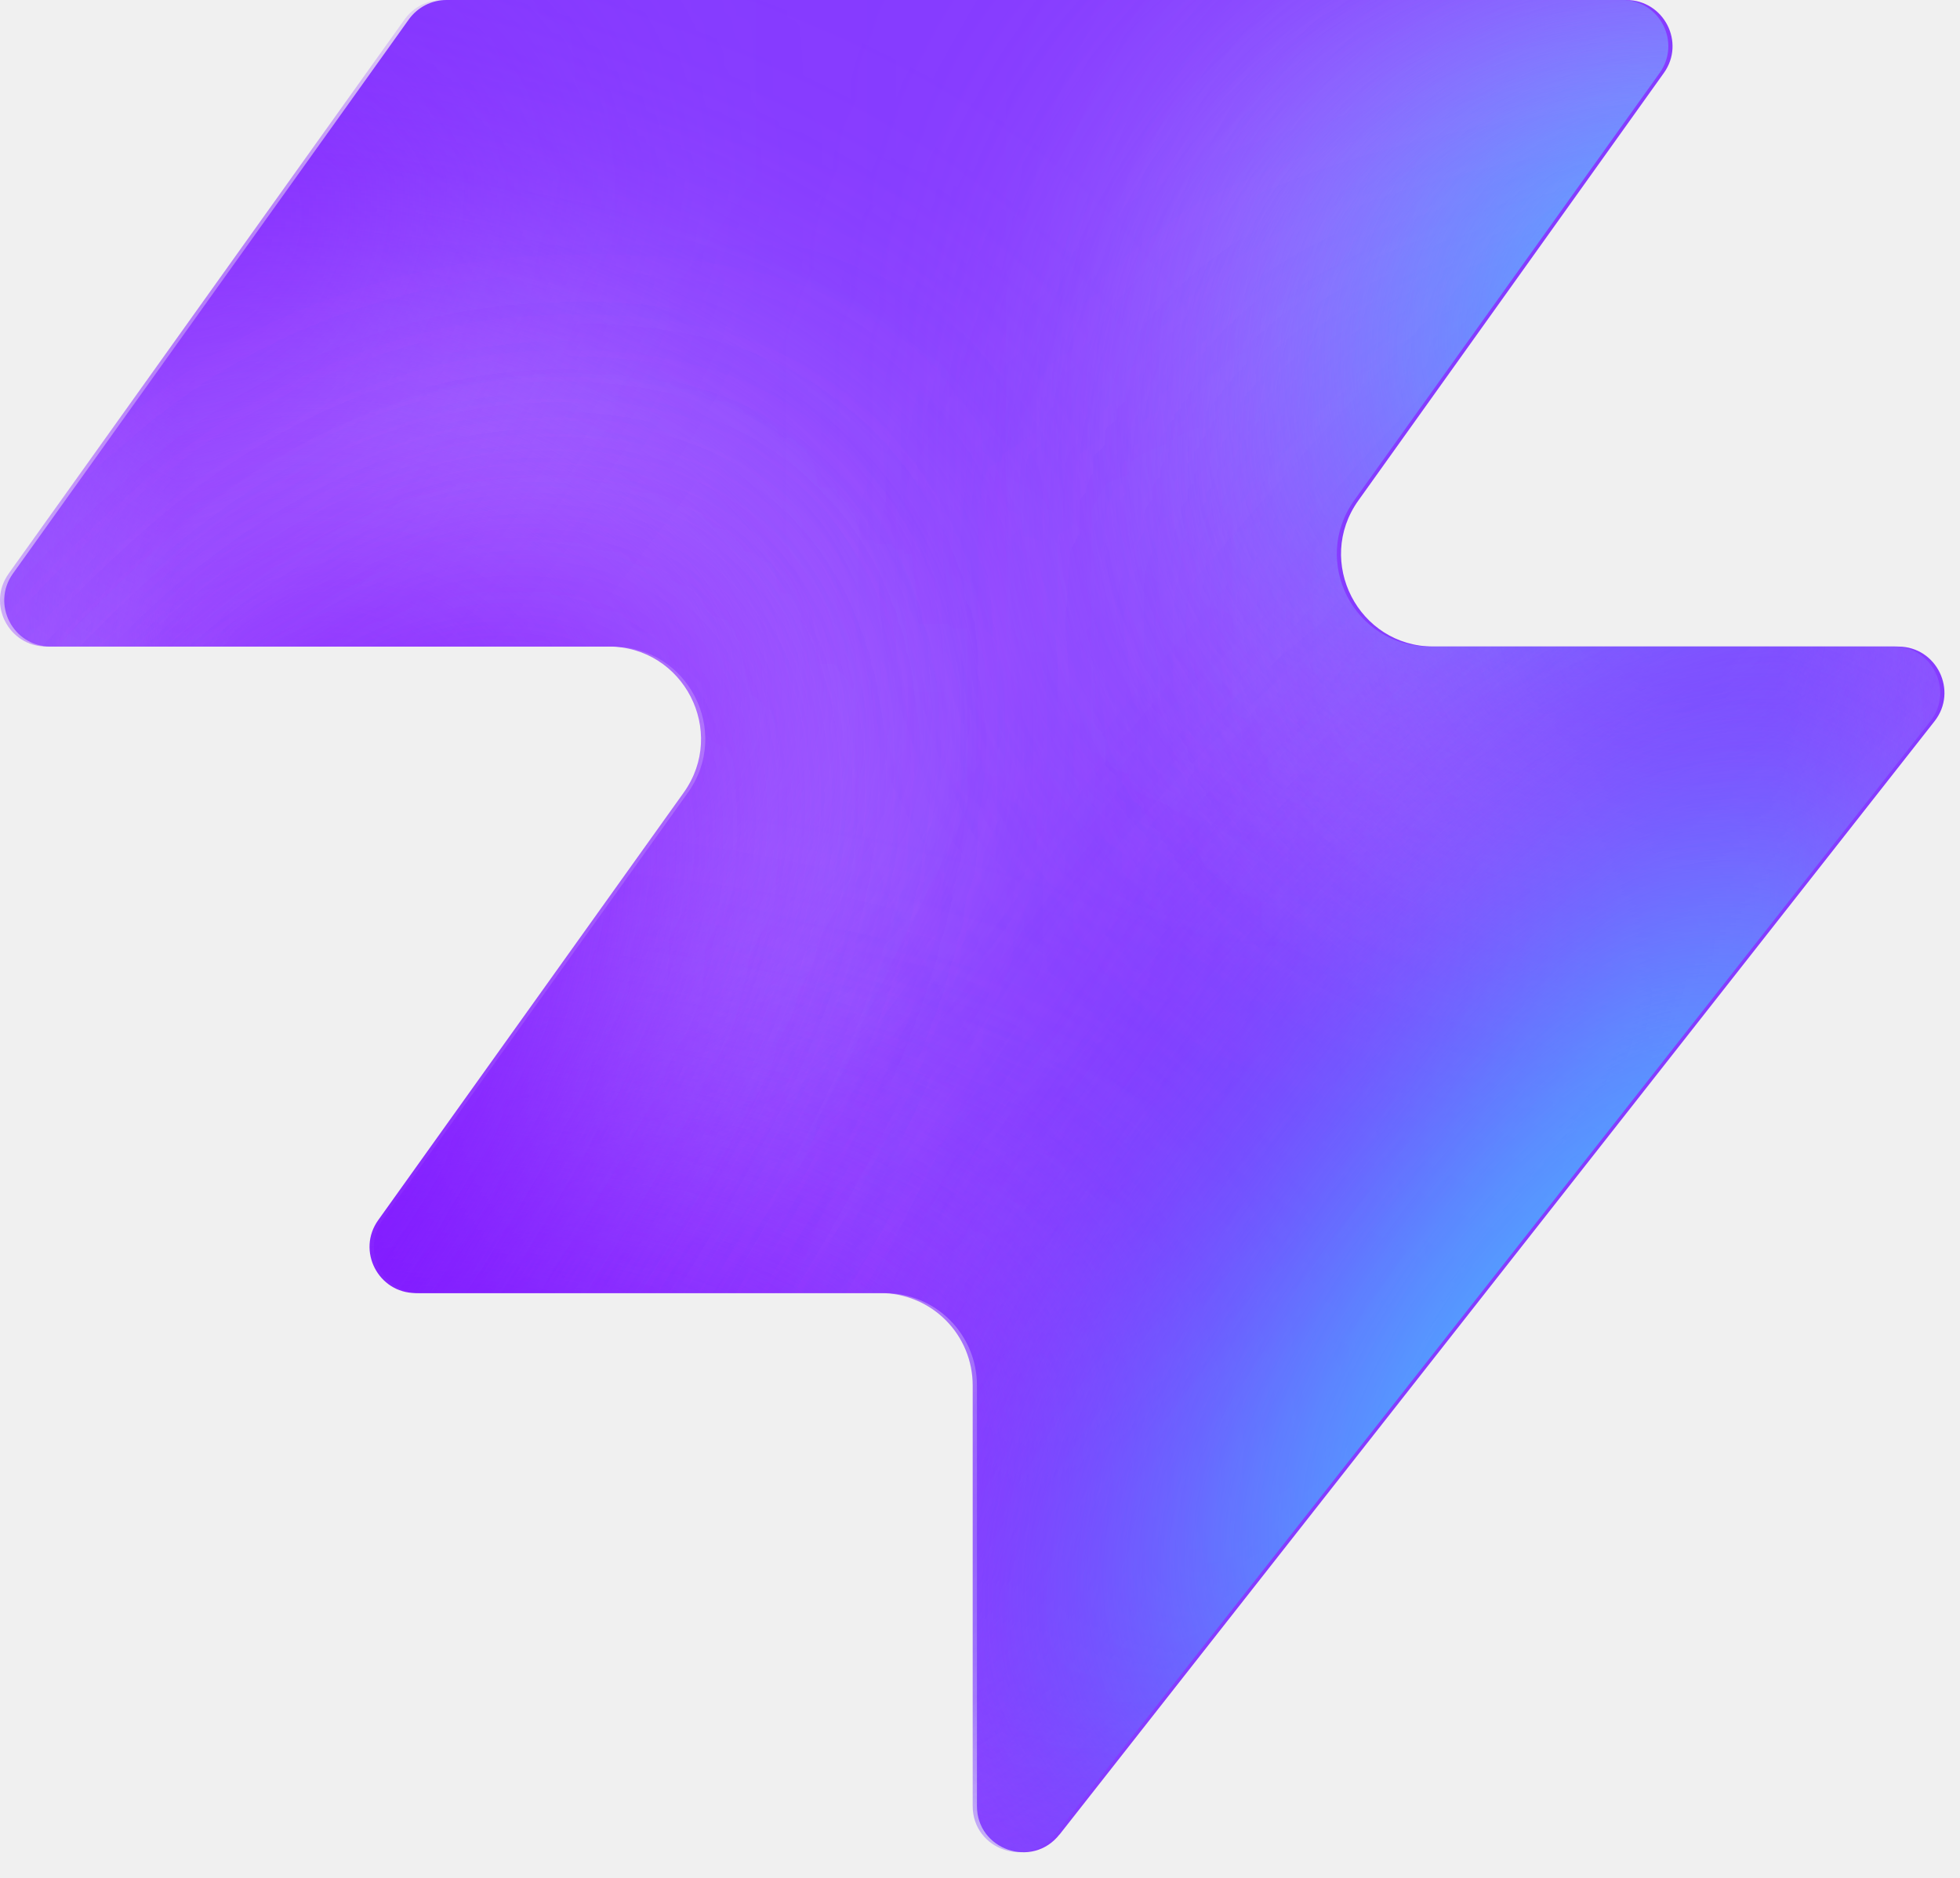
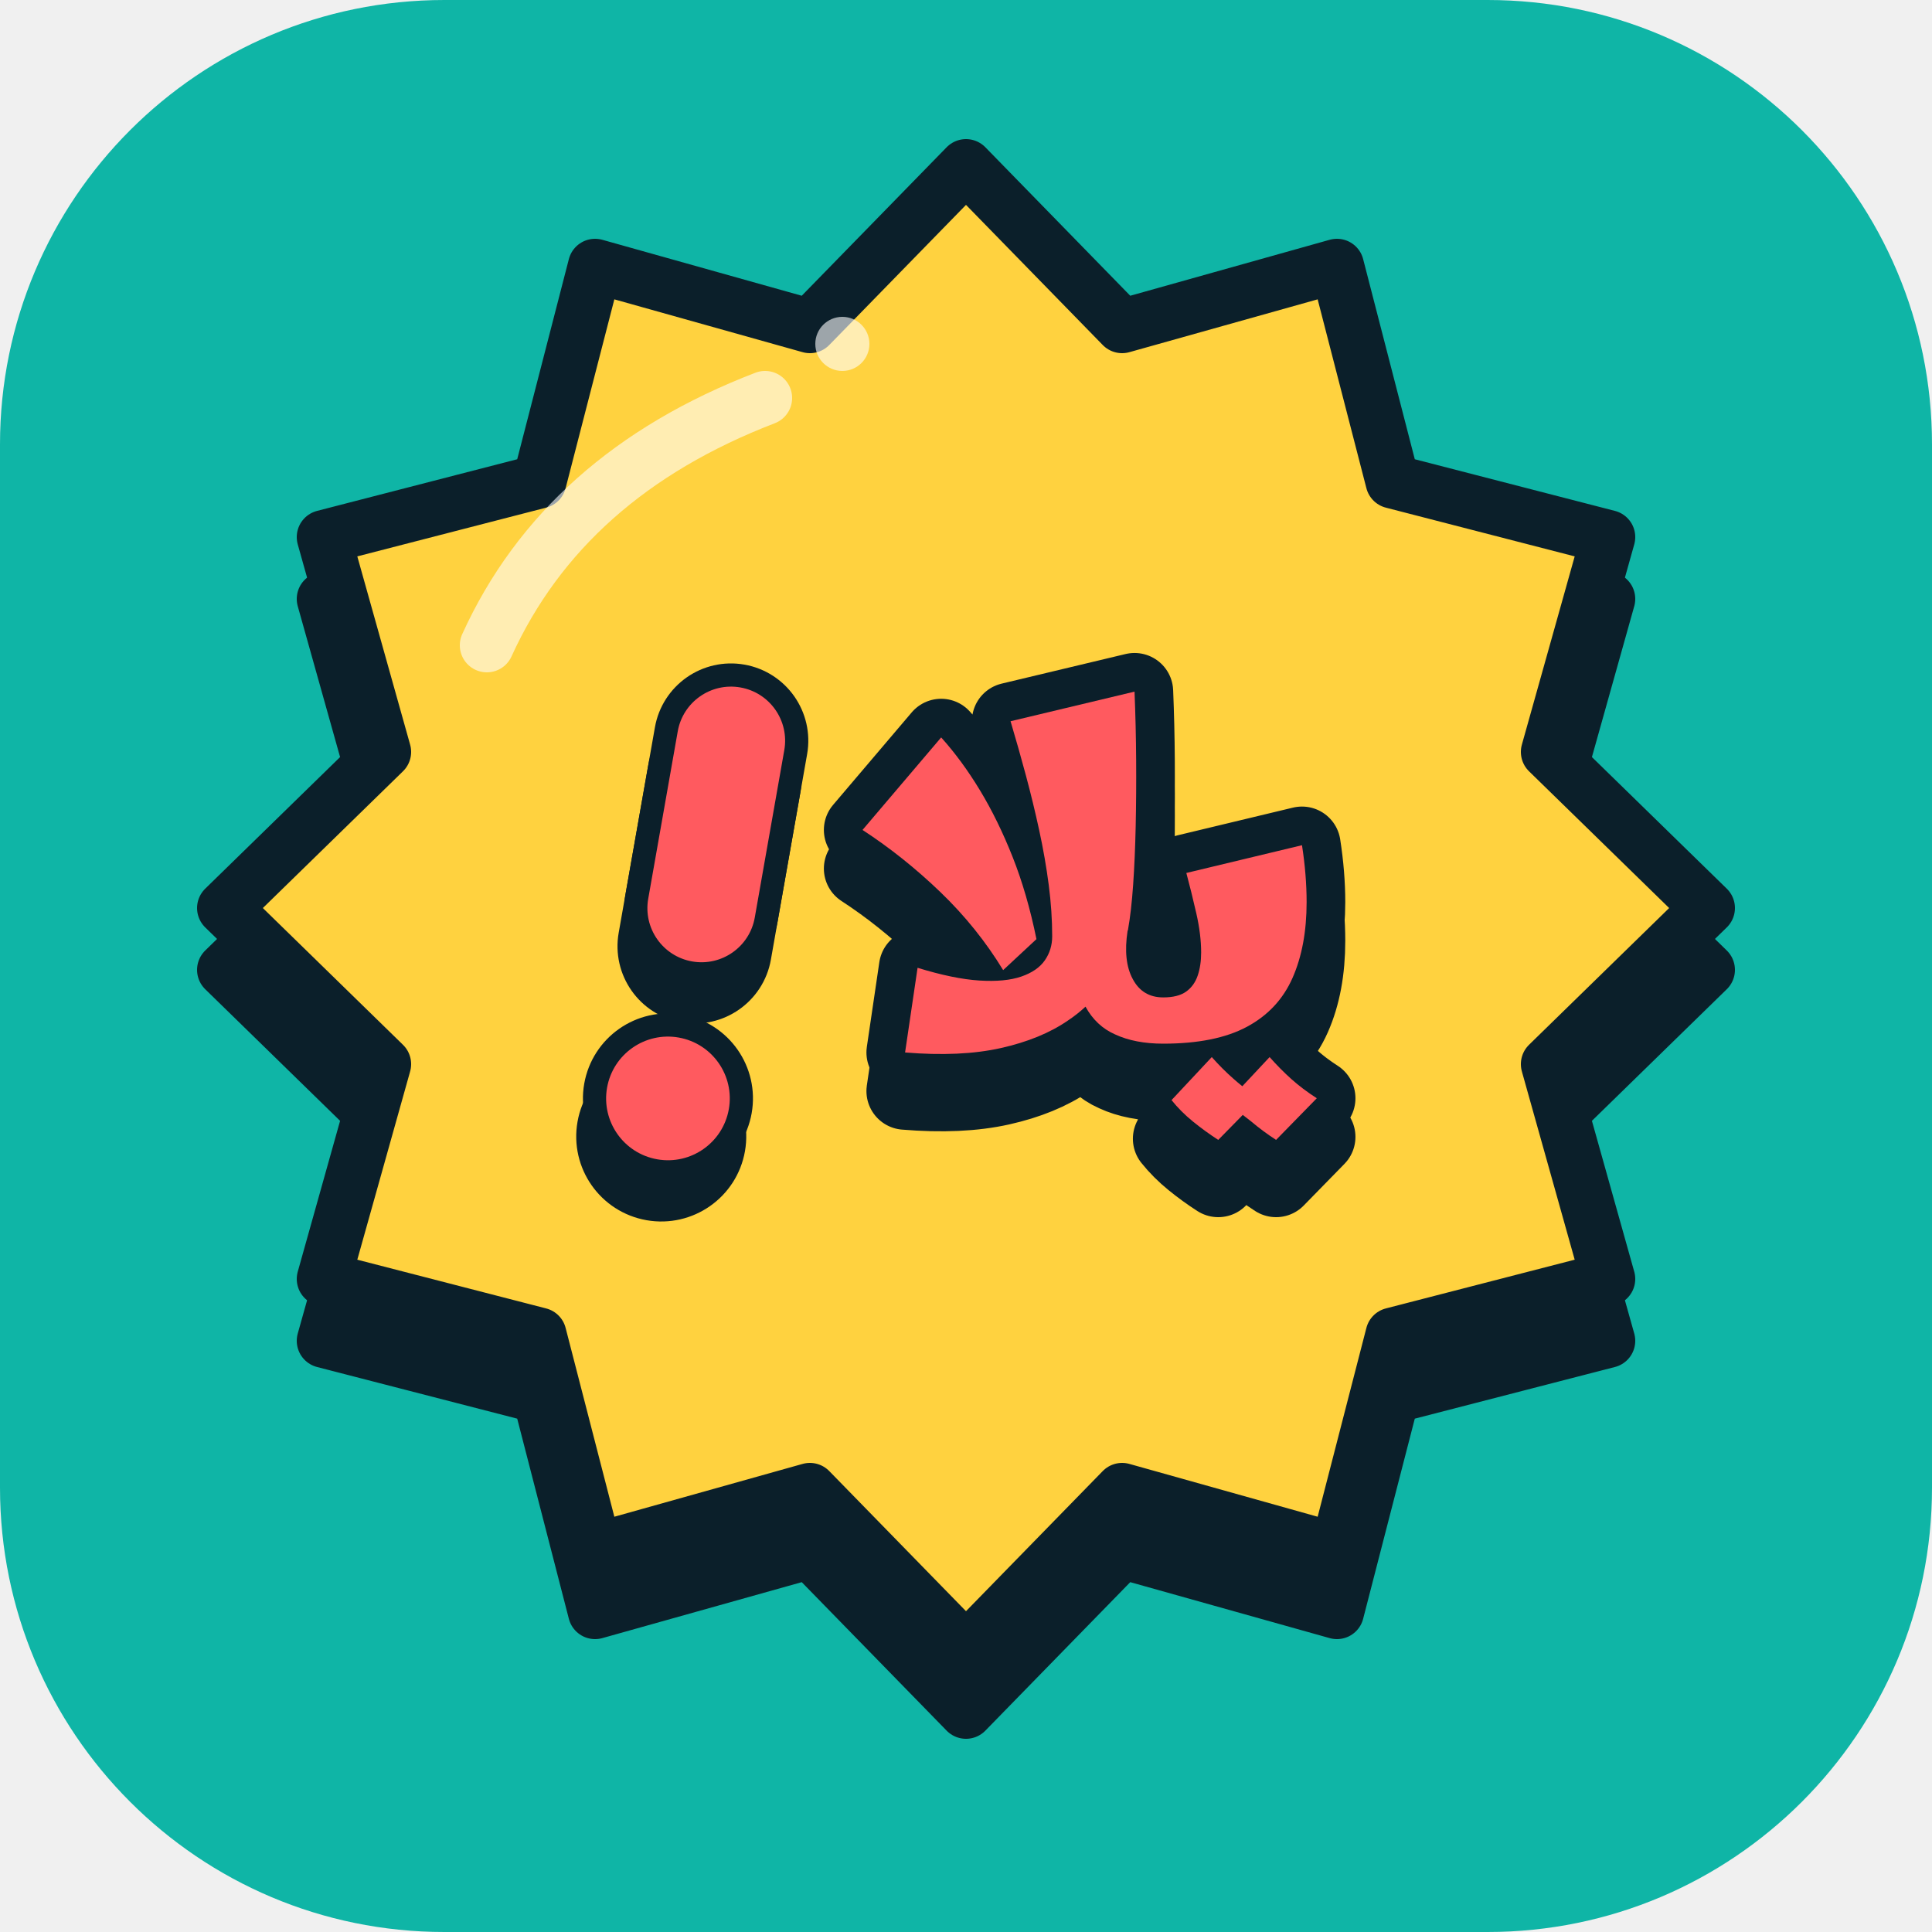
- <svg xmlns="http://www.w3.org/2000/svg" width="48" height="46" fill="none" viewBox="0 0 48 46">
-   <path fill="#863bff" d="M25.946 44.938c-.664.845-2.021.375-2.021-.698V33.937a2.26 2.26 0 0 0-2.262-2.262H10.287c-.92 0-1.456-1.04-.92-1.788l7.48-10.471c1.07-1.497 0-3.578-1.842-3.578H1.237c-.92 0-1.456-1.04-.92-1.788L10.013.474c.214-.297.556-.474.92-.474h28.894c.92 0 1.456 1.04.92 1.788l-7.48 10.471c-1.07 1.498 0 3.579 1.842 3.579h11.377c.943 0 1.473 1.088.89 1.83L25.947 44.94z" style="fill:#863bff;fill:color(display-p3 .525 .23 1);fill-opacity:1" />
-   <mask id="a" width="48" height="46" x="0" y="0" maskUnits="userSpaceOnUse" style="mask-type:alpha">
-     <path fill="#000" d="M25.842 44.938c-.664.844-2.021.375-2.021-.698V33.937a2.26 2.26 0 0 0-2.262-2.262H10.183c-.92 0-1.456-1.04-.92-1.788l7.48-10.471c1.07-1.498 0-3.579-1.842-3.579H1.133c-.92 0-1.456-1.04-.92-1.787L9.91.473c.214-.297.556-.474.92-.474h28.894c.92 0 1.456 1.04.92 1.788l-7.48 10.471c-1.07 1.498 0 3.578 1.842 3.578h11.377c.943 0 1.473 1.088.89 1.832L25.843 44.94z" style="fill:#000;fill-opacity:1" />
-   </mask>
-   <g mask="url(#a)">
-     <g filter="url(#b)">
-       <ellipse cx="5.508" cy="14.704" fill="#ede6ff" rx="5.508" ry="14.704" style="fill:#ede6ff;fill:color(display-p3 .927 .903 1);fill-opacity:1" transform="matrix(.00324 1 1 -.00324 -4.47 31.516)" />
+ <svg xmlns="http://www.w3.org/2000/svg" viewBox="0 0 200 200" role="img" aria-label="أيقونة يلا كلاس" class="yc-art yc-icon">
+   <rect width="200" height="200" rx="46" fill="#0FB5A6" />
+   <g transform="translate(20 14) scale(.8)">
+     <g class="yc-shadow">
+       <polygon points="196,100 175.3,120.2 183.1,148 155.2,155.2 148,183.1 120.2,175.3 100,196 79.8,175.3 52,183.1 44.8,155.2 16.9,148 24.7,120.2 4,100 24.7,79.8 16.9,52 44.8,44.8 52,16.9 79.8,24.7 100,4 120.2,24.7 148,16.9 155.2,44.8 183.1,52 175.3,79.8" transform="translate(0 8)" fill="#0B1F2A" stroke="#0B1F2A" stroke-width="7" stroke-linejoin="round" />
    </g>
-     <g filter="url(#c)">
-       <ellipse cx="10.399" cy="29.851" fill="#ede6ff" rx="10.399" ry="29.851" style="fill:#ede6ff;fill:color(display-p3 .927 .903 1);fill-opacity:1" transform="matrix(.00324 1 1 -.00324 -39.328 7.883)" />
+     <g class="yc-burst">
+       <polygon points="196,100 175.3,120.2 183.1,148 155.2,155.2 148,183.1 120.2,175.3 100,196 79.8,175.3 52,183.1 44.8,155.2 16.9,148 24.7,120.2 4,100 24.7,79.8 16.9,52 44.8,44.8 52,16.9 79.8,24.7 100,4 120.2,24.7 148,16.9 155.2,44.8 183.1,52 175.3,79.8" fill="#FFD23F" stroke="#0B1F2A" stroke-width="7" stroke-linejoin="round" />
    </g>
-     <g filter="url(#d)">
-       <ellipse cx="5.508" cy="30.487" fill="#7e14ff" rx="5.508" ry="30.487" style="fill:#7e14ff;fill:color(display-p3 .492 .077 1);fill-opacity:1" transform="rotate(89.814 -25.913 -14.639)scale(1 -1)" />
+     <g class="yc-shine">
+       <path d="M38 66Q48 44 74 34" fill="none" stroke="#fff" stroke-opacity=".6" stroke-width="7" stroke-linecap="round" />
+       <circle cx="84" cy="27" r="3.5" fill="#fff" fill-opacity=".6" />
    </g>
-     <g filter="url(#e)">
-       <ellipse cx="5.508" cy="30.599" fill="#7e14ff" rx="5.508" ry="30.599" style="fill:#7e14ff;fill:color(display-p3 .492 .077 1);fill-opacity:1" transform="rotate(89.814 -32.644 -3.334)scale(1 -1)" />
+     <g class="yc-word" transform="translate(86.61 117.55) scale(0.5986)">
+       <path d="M9.2 1.9 11.9 -16.4Q19.7 -14.0 25.25 -13.65Q30.8 -13.3 34.3 -14.5Q37.8 -15.7 39.4 -18.0Q41.0 -20.3 41.0 -23.2Q41.0 -28.6 40.25 -34.35Q39.5 -40.1 38.2 -46.1Q36.9 -52.1 35.3 -58.05Q33.7 -64.0 32.0 -69.7L58.8 -76.1Q59.1 -68.8 59.15 -61.35Q59.2 -53.9 59.05 -47.0Q58.9 -40.1 58.5 -34.35Q58.1 -28.6 57.4 -24.7Q57.4 -24.5 57.3 -24.4Q56.3 -17.9 58.4 -14.0Q60.5 -10.0 65.0 -10.0L67.0 -5.0L65.0 0.0Q58.9 0.0 54.6 -2.0Q50.5 -3.8 48.2 -8.0Q46.5 -6.4 44.4 -5.0Q38.6 -1.0 29.9 0.95Q21.2 2.9 9.2 1.9ZM30.4 -15.9Q24.8 -25.1 16.85 -32.75Q8.9 -40.4 0.0 -46.2L17.0 -66.2Q21.5 -61.2 25.4 -54.75Q29.3 -48.3 32.45 -40.35Q35.6 -32.4 37.6 -22.6Z M65.0 0.0V-10.0Q68.2 -10.0 69.95 -11.25Q71.7 -12.5 72.45 -14.7Q73.2 -16.9 73.2 -19.7Q73.2 -23.6 72.15 -28.2Q71.1 -32.8 70.0 -36.9L95.0 -42.9Q95.5 -39.7 95.75 -36.6Q96.0 -33.5 96.0 -30.6Q96.0 -21.1 92.95 -14.2Q89.9 -7.3 83.1 -3.65Q76.3 0.0 65.0 0.0ZM76.9 20.8Q74.1 19.0 71.45 16.85Q68.8 14.7 66.8 12.2L75.5 2.9Q77.8 5.5 80.2 7.6Q81.1 8.4 82.1 9.2L88.0 2.9Q90.3 5.5 92.7 7.65Q95.1 9.8 98.2 11.8L89.4 20.8Q86.6 19.0 84.0 16.8Q83.1 16.1 82.2 15.4Z" transform="translate(0 8.35)" fill="#0B1F2A" stroke="#0B1F2A" stroke-width="16.71" stroke-linejoin="round" />
+       <path d="M9.2 1.9 11.9 -16.4Q19.7 -14.0 25.25 -13.65Q30.8 -13.3 34.3 -14.5Q37.8 -15.7 39.4 -18.0Q41.0 -20.3 41.0 -23.2Q41.0 -28.6 40.25 -34.35Q39.5 -40.1 38.2 -46.1Q36.9 -52.1 35.3 -58.05Q33.7 -64.0 32.0 -69.7L58.8 -76.1Q59.1 -68.8 59.15 -61.35Q59.2 -53.9 59.05 -47.0Q58.9 -40.1 58.5 -34.35Q58.1 -28.6 57.4 -24.7Q57.4 -24.5 57.3 -24.4Q56.3 -17.9 58.4 -14.0Q60.5 -10.0 65.0 -10.0L67.0 -5.0L65.0 0.0Q58.9 0.0 54.6 -2.0Q50.5 -3.8 48.2 -8.0Q46.5 -6.4 44.4 -5.0Q38.6 -1.0 29.9 0.95Q21.2 2.9 9.2 1.9ZM30.4 -15.9Q24.8 -25.1 16.85 -32.75Q8.9 -40.4 0.0 -46.2L17.0 -66.2Q21.5 -61.2 25.4 -54.75Q29.3 -48.3 32.45 -40.35Q35.6 -32.4 37.6 -22.6Z M65.0 0.0V-10.0Q68.2 -10.0 69.95 -11.25Q71.7 -12.5 72.45 -14.7Q73.2 -16.9 73.2 -19.7Q73.2 -23.6 72.15 -28.2Q71.1 -32.8 70.0 -36.9L95.0 -42.9Q95.5 -39.7 95.75 -36.6Q96.0 -33.5 96.0 -30.6Q96.0 -21.1 92.95 -14.2Q89.9 -7.3 83.1 -3.65Q76.3 0.0 65.0 0.0ZM76.9 20.8Q74.1 19.0 71.45 16.85Q68.8 14.7 66.8 12.2L75.5 2.9Q77.8 5.5 80.2 7.6Q81.1 8.4 82.1 9.2L88.0 2.9Q90.3 5.5 92.7 7.65Q95.1 9.8 98.2 11.8L89.4 20.8Q86.6 19.0 84.0 16.8Q83.1 16.1 82.2 15.4Z" fill="#0B1F2A" stroke="#0B1F2A" stroke-width="16.71" stroke-linejoin="round" />
+       <path d="M9.2 1.9 11.9 -16.4Q19.7 -14.0 25.25 -13.65Q30.8 -13.3 34.3 -14.5Q37.8 -15.7 39.4 -18.0Q41.0 -20.3 41.0 -23.2Q41.0 -28.6 40.25 -34.35Q39.5 -40.1 38.2 -46.1Q36.9 -52.1 35.3 -58.05Q33.7 -64.0 32.0 -69.7L58.8 -76.1Q59.1 -68.8 59.15 -61.35Q59.2 -53.9 59.05 -47.0Q58.9 -40.1 58.5 -34.35Q58.1 -28.6 57.4 -24.7Q57.4 -24.5 57.3 -24.4Q56.3 -17.9 58.4 -14.0Q60.5 -10.0 65.0 -10.0L67.0 -5.0L65.0 0.0Q58.9 0.0 54.6 -2.0Q50.5 -3.8 48.2 -8.0Q46.5 -6.4 44.4 -5.0Q38.6 -1.0 29.9 0.95Q21.2 2.9 9.2 1.9ZM30.4 -15.9Q24.8 -25.1 16.85 -32.75Q8.9 -40.4 0.0 -46.2L17.0 -66.2Q21.5 -61.2 25.4 -54.75Q29.3 -48.3 32.45 -40.35Q35.6 -32.4 37.6 -22.6Z M65.0 0.0V-10.0Q68.2 -10.0 69.95 -11.25Q71.7 -12.5 72.45 -14.7Q73.2 -16.9 73.2 -19.7Q73.2 -23.6 72.15 -28.2Q71.1 -32.8 70.0 -36.9L95.0 -42.9Q95.5 -39.7 95.75 -36.6Q96.0 -33.5 96.0 -30.6Q96.0 -21.1 92.95 -14.2Q89.9 -7.3 83.1 -3.65Q76.3 0.0 65.0 0.0ZM76.9 20.8Q74.1 19.0 71.45 16.85Q68.8 14.7 66.8 12.2L75.5 2.9Q77.8 5.5 80.2 7.6Q81.1 8.4 82.1 9.2L88.0 2.9Q90.3 5.5 92.7 7.65Q95.1 9.8 98.2 11.8L89.4 20.8Q86.6 19.0 84.0 16.8Q83.1 16.1 82.2 15.4Z" fill="#FF5A5F" />
    </g>
-     <g filter="url(#f)">
-       <ellipse cx="5.508" cy="30.599" fill="#7e14ff" rx="5.508" ry="30.599" style="fill:#7e14ff;fill:color(display-p3 .492 .077 1);fill-opacity:1" transform="matrix(.00324 1 1 -.00324 -34.34 30.47)" />
-     </g>
-     <g filter="url(#g)">
-       <ellipse cx="14.072" cy="22.078" fill="#ede6ff" rx="14.072" ry="22.078" style="fill:#ede6ff;fill:color(display-p3 .927 .903 1);fill-opacity:1" transform="rotate(93.35 24.506 48.493)scale(-1 1)" />
-     </g>
-     <g filter="url(#h)">
-       <ellipse cx="3.47" cy="21.501" fill="#7e14ff" rx="3.47" ry="21.501" style="fill:#7e14ff;fill:color(display-p3 .492 .077 1);fill-opacity:1" transform="rotate(89.009 28.708 47.59)scale(-1 1)" />
-     </g>
-     <g filter="url(#i)">
-       <ellipse cx="3.47" cy="21.501" fill="#7e14ff" rx="3.47" ry="21.501" style="fill:#7e14ff;fill:color(display-p3 .492 .077 1);fill-opacity:1" transform="rotate(89.009 28.708 47.59)scale(-1 1)" />
-     </g>
-     <g filter="url(#j)">
-       <ellipse cx=".387" cy="8.972" fill="#7e14ff" rx="4.407" ry="29.108" style="fill:#7e14ff;fill:color(display-p3 .492 .077 1);fill-opacity:1" transform="rotate(39.51 .387 8.972)" />
-     </g>
-     <g filter="url(#k)">
-       <ellipse cx="47.523" cy="-6.092" fill="#7e14ff" rx="4.407" ry="29.108" style="fill:#7e14ff;fill:color(display-p3 .492 .077 1);fill-opacity:1" transform="rotate(37.892 47.523 -6.092)" />
-     </g>
-     <g filter="url(#l)">
-       <ellipse cx="41.412" cy="6.333" fill="#47bfff" rx="5.971" ry="9.665" style="fill:#47bfff;fill:color(display-p3 .28 .748 1);fill-opacity:1" transform="rotate(37.892 41.412 6.333)" />
-     </g>
-     <g filter="url(#m)">
-       <ellipse cx="-1.879" cy="38.332" fill="#7e14ff" rx="4.407" ry="29.108" style="fill:#7e14ff;fill:color(display-p3 .492 .077 1);fill-opacity:1" transform="rotate(37.892 -1.88 38.332)" />
-     </g>
-     <g filter="url(#n)">
-       <ellipse cx="-1.879" cy="38.332" fill="#7e14ff" rx="4.407" ry="29.108" style="fill:#7e14ff;fill:color(display-p3 .492 .077 1);fill-opacity:1" transform="rotate(37.892 -1.88 38.332)" />
-     </g>
-     <g filter="url(#o)">
-       <ellipse cx="35.651" cy="29.907" fill="#7e14ff" rx="4.407" ry="29.108" style="fill:#7e14ff;fill:color(display-p3 .492 .077 1);fill-opacity:1" transform="rotate(37.892 35.651 29.907)" />
-     </g>
-     <g filter="url(#p)">
-       <ellipse cx="38.418" cy="32.4" fill="#47bfff" rx="5.971" ry="15.297" style="fill:#47bfff;fill:color(display-p3 .28 .748 1);fill-opacity:1" transform="rotate(37.892 38.418 32.4)" />
+     <g transform="rotate(10 65.6 101)">
+       <g class="yc-bang">
+         <g transform="translate(0 5)" fill="#0B1F2A" stroke="#0B1F2A" stroke-width="6" stroke-linejoin="round">
+           <rect x="58.6" y="71" width="14" height="36" rx="7" />
+           <circle cx="65.6" cy="125" r="8" />
+         </g>
+         <g fill="#0B1F2A" stroke="#0B1F2A" stroke-width="6" stroke-linejoin="round">
+           <rect x="58.6" y="71" width="14" height="36" rx="7" />
+           <circle cx="65.6" cy="125" r="8" />
+         </g>
+         <g fill="#FF5A5F">
+           <rect x="58.6" y="71" width="14" height="36" rx="7" />
+           <circle cx="65.6" cy="125" r="8" />
+         </g>
+       </g>
    </g>
  </g>
-   <defs>
-     <filter id="b" width="60.045" height="41.654" x="-19.77" y="16.149" color-interpolation-filters="sRGB" filterUnits="userSpaceOnUse">
-       <feFlood flood-opacity="0" result="BackgroundImageFix" />
-       <feBlend in="SourceGraphic" in2="BackgroundImageFix" result="shape" />
-       <feGaussianBlur result="effect1_foregroundBlur_2002_17158" stdDeviation="7.659" />
-     </filter>
-     <filter id="c" width="90.34" height="51.437" x="-54.613" y="-7.533" color-interpolation-filters="sRGB" filterUnits="userSpaceOnUse">
-       <feFlood flood-opacity="0" result="BackgroundImageFix" />
-       <feBlend in="SourceGraphic" in2="BackgroundImageFix" result="shape" />
-       <feGaussianBlur result="effect1_foregroundBlur_2002_17158" stdDeviation="7.659" />
-     </filter>
-     <filter id="d" width="79.355" height="29.4" x="-49.64" y="2.03" color-interpolation-filters="sRGB" filterUnits="userSpaceOnUse">
-       <feFlood flood-opacity="0" result="BackgroundImageFix" />
-       <feBlend in="SourceGraphic" in2="BackgroundImageFix" result="shape" />
-       <feGaussianBlur result="effect1_foregroundBlur_2002_17158" stdDeviation="4.596" />
-     </filter>
-     <filter id="e" width="79.579" height="29.4" x="-45.045" y="20.029" color-interpolation-filters="sRGB" filterUnits="userSpaceOnUse">
-       <feFlood flood-opacity="0" result="BackgroundImageFix" />
-       <feBlend in="SourceGraphic" in2="BackgroundImageFix" result="shape" />
-       <feGaussianBlur result="effect1_foregroundBlur_2002_17158" stdDeviation="4.596" />
-     </filter>
-     <filter id="f" width="79.579" height="29.4" x="-43.513" y="21.178" color-interpolation-filters="sRGB" filterUnits="userSpaceOnUse">
-       <feFlood flood-opacity="0" result="BackgroundImageFix" />
-       <feBlend in="SourceGraphic" in2="BackgroundImageFix" result="shape" />
-       <feGaussianBlur result="effect1_foregroundBlur_2002_17158" stdDeviation="4.596" />
-     </filter>
-     <filter id="g" width="74.749" height="58.852" x="15.756" y="-17.901" color-interpolation-filters="sRGB" filterUnits="userSpaceOnUse">
-       <feFlood flood-opacity="0" result="BackgroundImageFix" />
-       <feBlend in="SourceGraphic" in2="BackgroundImageFix" result="shape" />
-       <feGaussianBlur result="effect1_foregroundBlur_2002_17158" stdDeviation="7.659" />
-     </filter>
-     <filter id="h" width="61.377" height="25.362" x="23.548" y="2.284" color-interpolation-filters="sRGB" filterUnits="userSpaceOnUse">
-       <feFlood flood-opacity="0" result="BackgroundImageFix" />
-       <feBlend in="SourceGraphic" in2="BackgroundImageFix" result="shape" />
-       <feGaussianBlur result="effect1_foregroundBlur_2002_17158" stdDeviation="4.596" />
-     </filter>
-     <filter id="i" width="61.377" height="25.362" x="23.548" y="2.284" color-interpolation-filters="sRGB" filterUnits="userSpaceOnUse">
-       <feFlood flood-opacity="0" result="BackgroundImageFix" />
-       <feBlend in="SourceGraphic" in2="BackgroundImageFix" result="shape" />
-       <feGaussianBlur result="effect1_foregroundBlur_2002_17158" stdDeviation="4.596" />
-     </filter>
-     <filter id="j" width="56.045" height="63.649" x="-27.636" y="-22.853" color-interpolation-filters="sRGB" filterUnits="userSpaceOnUse">
-       <feFlood flood-opacity="0" result="BackgroundImageFix" />
-       <feBlend in="SourceGraphic" in2="BackgroundImageFix" result="shape" />
-       <feGaussianBlur result="effect1_foregroundBlur_2002_17158" stdDeviation="4.596" />
-     </filter>
-     <filter id="k" width="54.814" height="64.646" x="20.116" y="-38.415" color-interpolation-filters="sRGB" filterUnits="userSpaceOnUse">
-       <feFlood flood-opacity="0" result="BackgroundImageFix" />
-       <feBlend in="SourceGraphic" in2="BackgroundImageFix" result="shape" />
-       <feGaussianBlur result="effect1_foregroundBlur_2002_17158" stdDeviation="4.596" />
-     </filter>
-     <filter id="l" width="33.541" height="35.313" x="24.641" y="-11.323" color-interpolation-filters="sRGB" filterUnits="userSpaceOnUse">
-       <feFlood flood-opacity="0" result="BackgroundImageFix" />
-       <feBlend in="SourceGraphic" in2="BackgroundImageFix" result="shape" />
-       <feGaussianBlur result="effect1_foregroundBlur_2002_17158" stdDeviation="4.596" />
-     </filter>
-     <filter id="m" width="54.814" height="64.646" x="-29.286" y="6.009" color-interpolation-filters="sRGB" filterUnits="userSpaceOnUse">
-       <feFlood flood-opacity="0" result="BackgroundImageFix" />
-       <feBlend in="SourceGraphic" in2="BackgroundImageFix" result="shape" />
-       <feGaussianBlur result="effect1_foregroundBlur_2002_17158" stdDeviation="4.596" />
-     </filter>
-     <filter id="n" width="54.814" height="64.646" x="-29.286" y="6.009" color-interpolation-filters="sRGB" filterUnits="userSpaceOnUse">
-       <feFlood flood-opacity="0" result="BackgroundImageFix" />
-       <feBlend in="SourceGraphic" in2="BackgroundImageFix" result="shape" />
-       <feGaussianBlur result="effect1_foregroundBlur_2002_17158" stdDeviation="4.596" />
-     </filter>
-     <filter id="o" width="54.814" height="64.646" x="8.244" y="-2.416" color-interpolation-filters="sRGB" filterUnits="userSpaceOnUse">
-       <feFlood flood-opacity="0" result="BackgroundImageFix" />
-       <feBlend in="SourceGraphic" in2="BackgroundImageFix" result="shape" />
-       <feGaussianBlur result="effect1_foregroundBlur_2002_17158" stdDeviation="4.596" />
-     </filter>
-     <filter id="p" width="39.409" height="43.623" x="18.713" y="10.588" color-interpolation-filters="sRGB" filterUnits="userSpaceOnUse">
-       <feFlood flood-opacity="0" result="BackgroundImageFix" />
-       <feBlend in="SourceGraphic" in2="BackgroundImageFix" result="shape" />
-       <feGaussianBlur result="effect1_foregroundBlur_2002_17158" stdDeviation="4.596" />
-     </filter>
-   </defs>
</svg>
